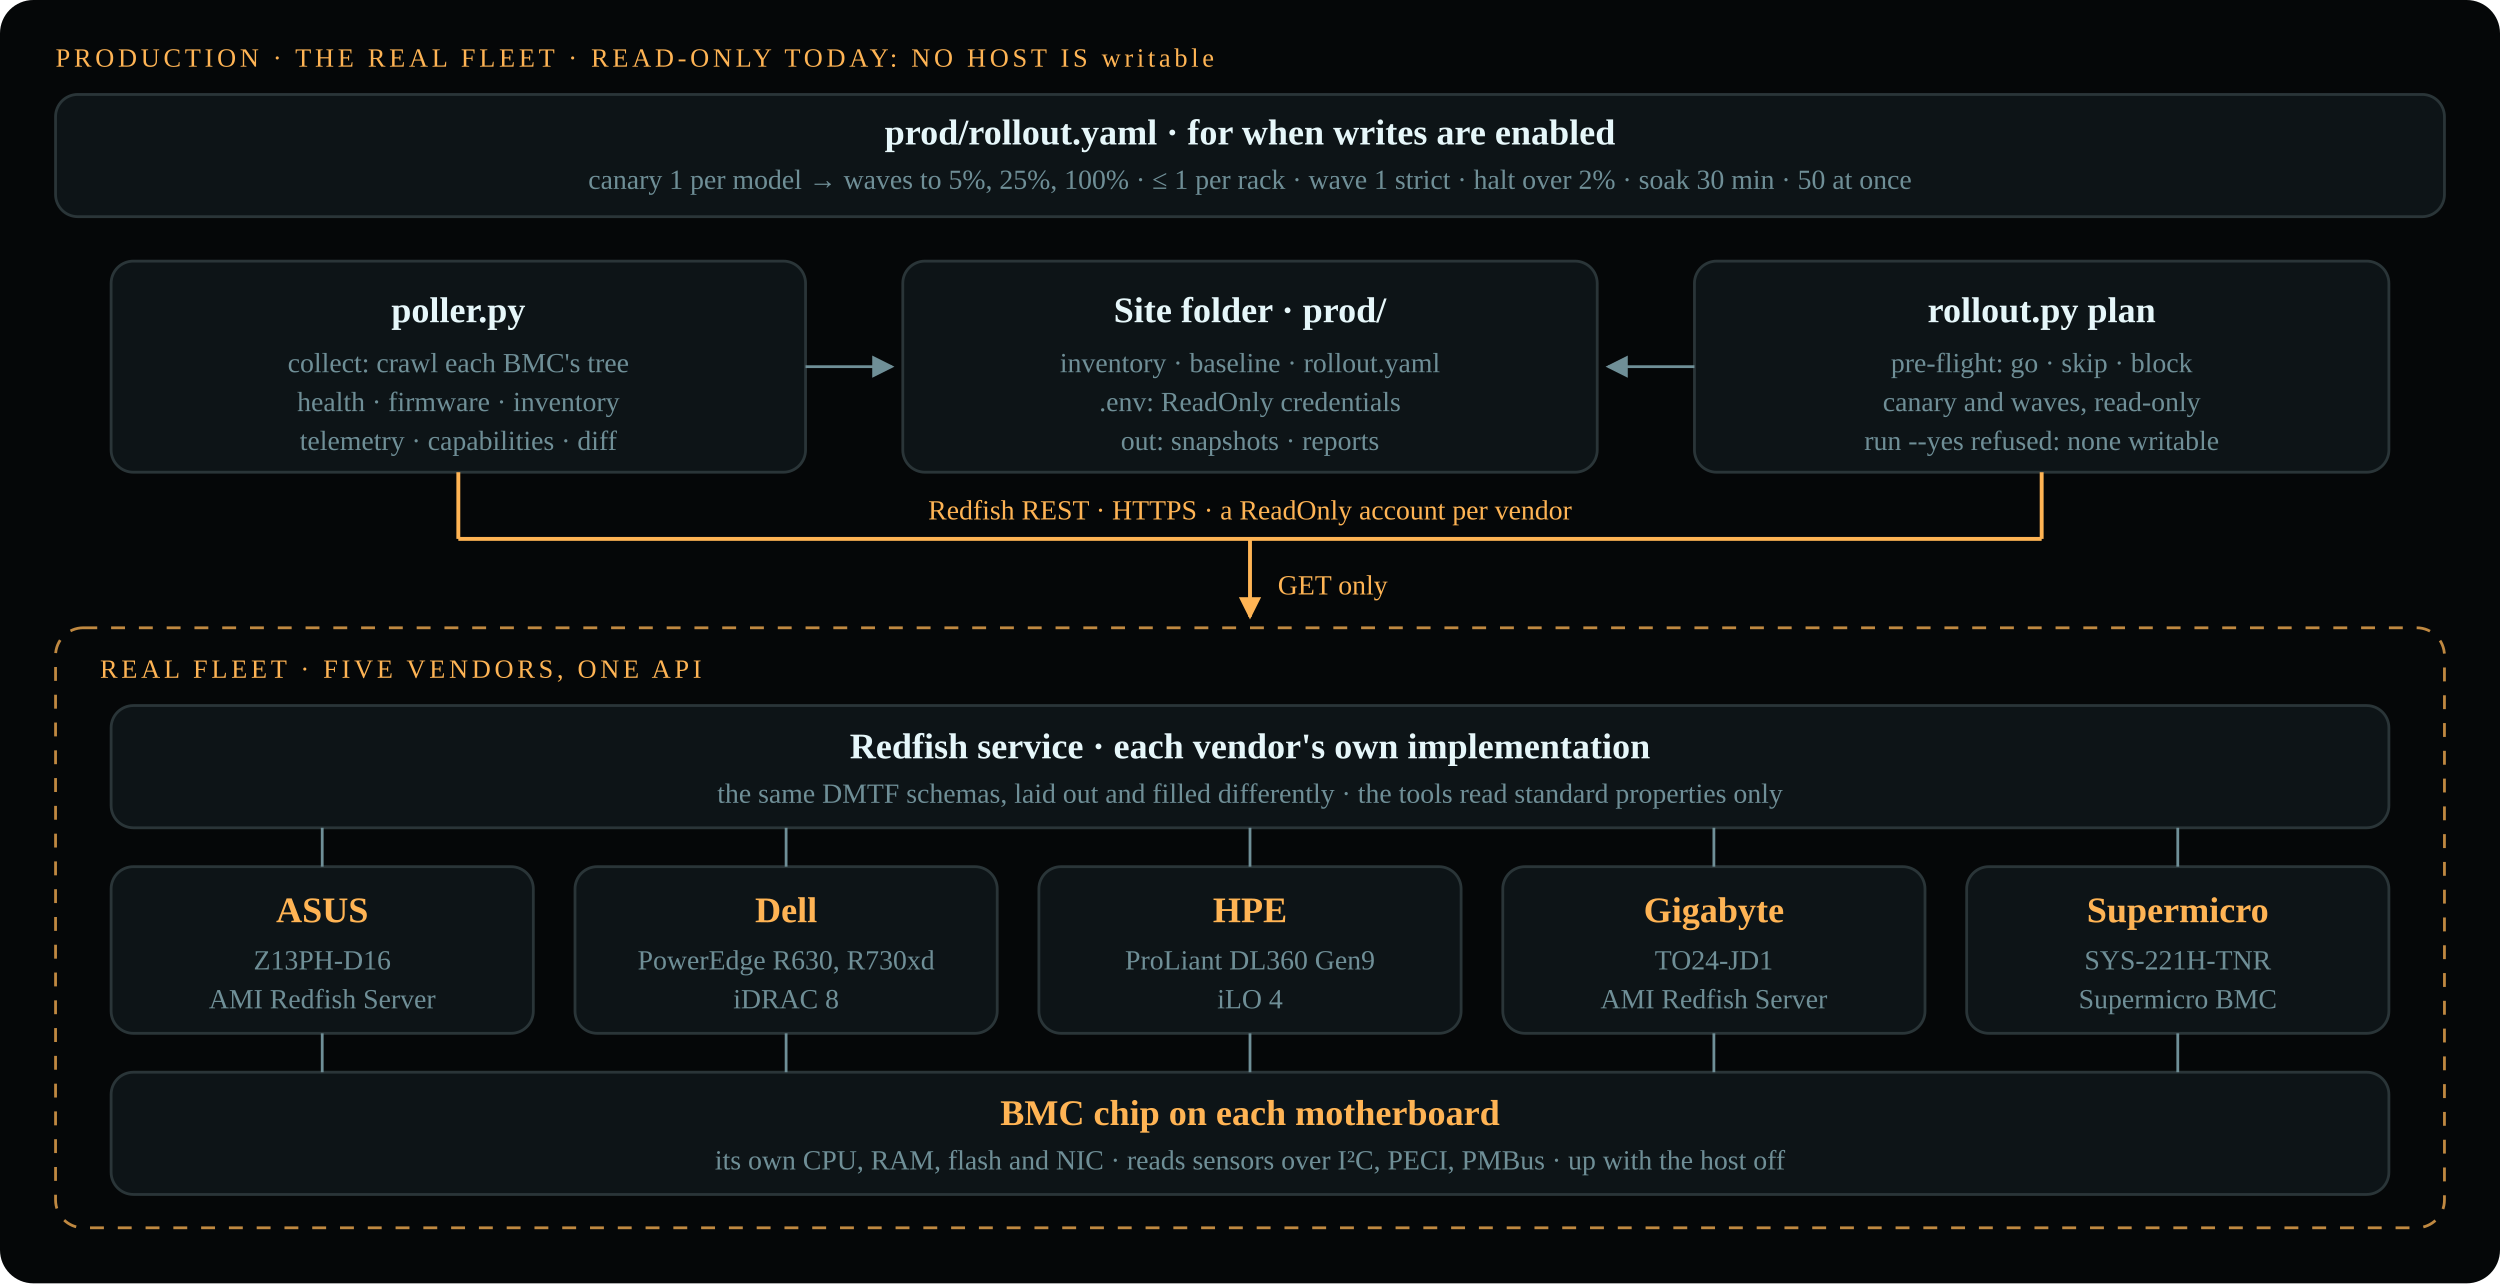
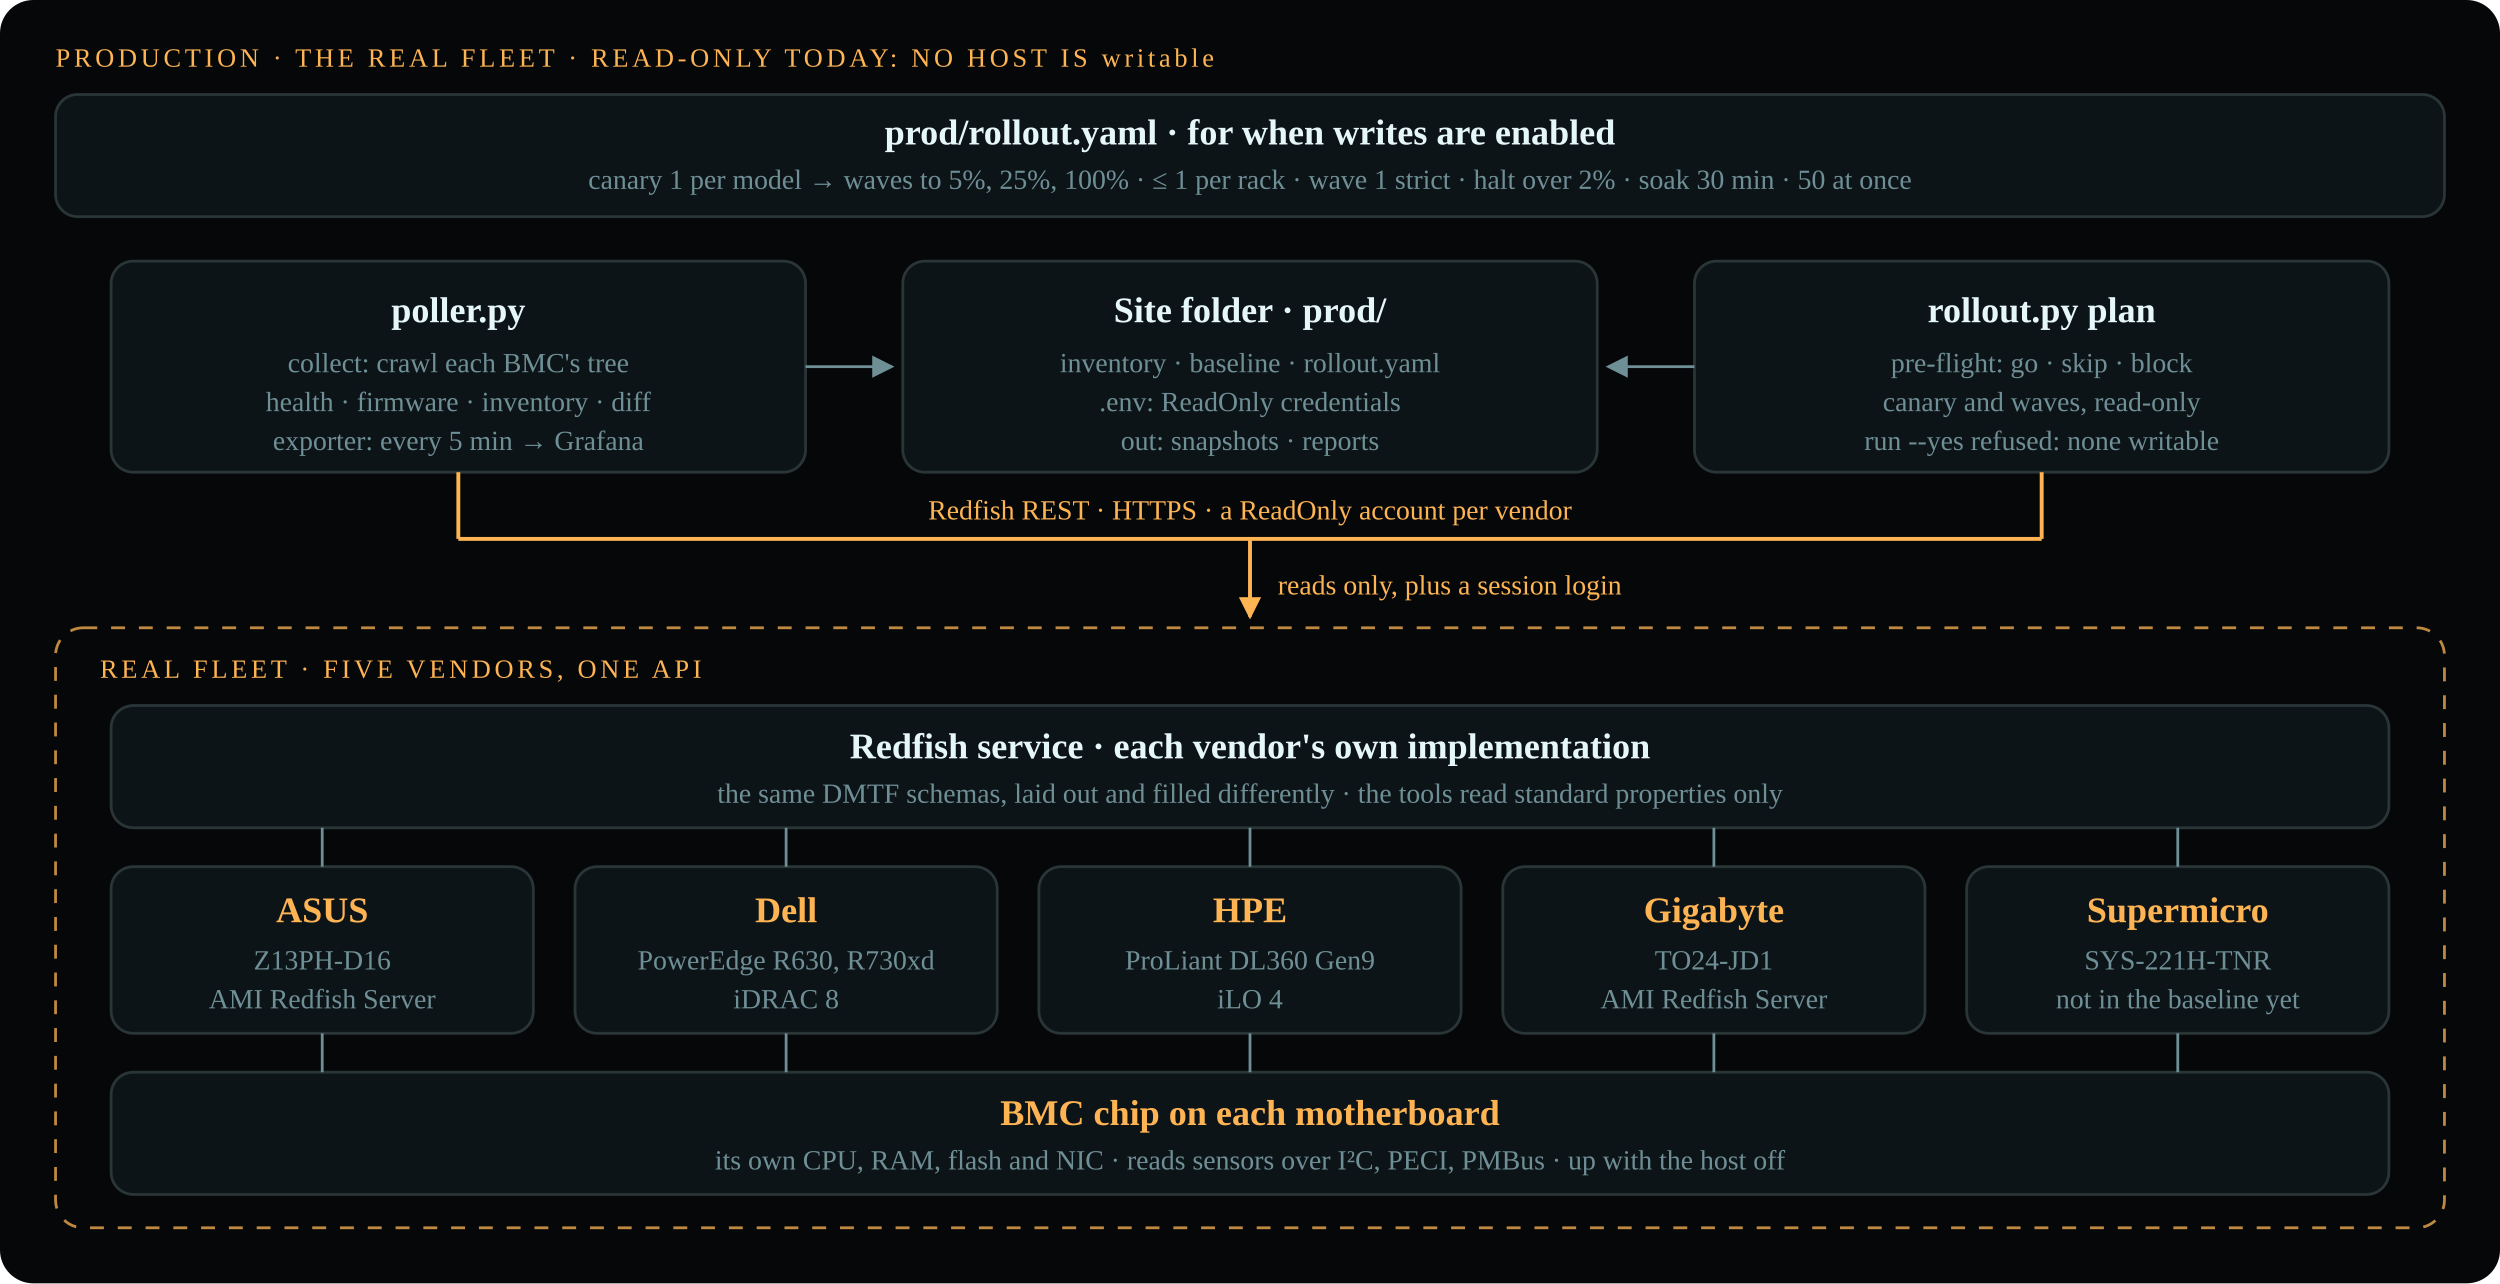
- <svg xmlns="http://www.w3.org/2000/svg" viewBox="0 0 900 462" role="img" aria-label="Production today: the real fleet, read-only. prod/rollout.yaml holds the policy for when writes are enabled: a canary of one host per hardware model, then waves to 5%, 25% and 100%, at most one host of a rack in a wave, the first wave strict, a halt over 2% failed, a 30 minute soak, 50 at once. Today poller.py collects every BMC and shows health, firmware, inventory, telemetry, capabilities and diff views, and rollout.py plan pre-flights and plans waves, read-only; run --yes is refused because no host is writable. Both use the prod/ folder: the inventory, the baseline, the policy and a ReadOnly account per vendor in .env. They speak Redfish over HTTPS, GET only, to the real fleet: each vendor's own Redfish implementation, ASUS Z13PH-D16 and Gigabyte TO24-JD1 on AMI's Redfish server, Dell PowerEdge R630 and R730xd on iDRAC 8, HPE ProLiant DL360 Gen9 on iLO 4, Supermicro SYS-221H-TNR on Supermicro's BMC firmware, each on the BMC chip of its motherboard.">
+ <svg xmlns="http://www.w3.org/2000/svg" viewBox="0 0 900 462" role="img" aria-label="Production today: the real fleet, read-only. prod/rollout.yaml holds the policy for when writes are enabled: a canary of one host per hardware model, then waves to 5%, 25% and 100%, at most one host of a rack in a wave, the first wave strict, a halt over 2% failed, a 30 minute soak, 50 at once. Today poller.py collects every BMC and shows health, firmware, inventory, telemetry, capabilities and diff views, and its exporter reads every BMC every 5 minutes for Prometheus and Grafana; rollout.py plan pre-flights and plans waves, read-only; run --yes is refused because no host is writable. Both use the prod/ folder: the inventory, the baseline, the policy and a ReadOnly account per vendor in .env. They speak Redfish over HTTPS, reads only plus a session login and logout, to the real fleet: each vendor's own Redfish implementation, ASUS Z13PH-D16 and Gigabyte TO24-JD1 on AMI's Redfish server, Dell PowerEdge R630 and R730xd on iDRAC 8, HPE ProLiant DL360 Gen9 on iLO 4, Supermicro SYS-221H-TNR on Supermicro's BMC firmware, not in the baseline yet, each on the BMC chip of its motherboard.">
  <style>
    .rfp text { font-family: var(--mono, monospace); }
    .rfp .bg { fill: var(--bg-deep, #050708); }
    .rfp .box { fill: var(--surface, #0d1417); stroke: var(--line, #2a3538); }
    .rfp .name { fill: var(--fg, #e6f7fa); font-size: 13px; font-weight: 600; }
    .rfp .sub { fill: var(--dim, #6f8f97); font-size: 10px; }
    .rfp .band { fill: var(--dim, #6f8f97); font-size: 9.5px; letter-spacing: .14em; }
    .rfp .lbl { fill: var(--dim, #6f8f97); font-size: 10px; }
    .rfp .wire { fill: none; stroke: var(--dim, #6f8f97); stroke-width: 1; }
    .rfp .cut { fill: none; stroke-width: 1; stroke-dasharray: 5 5; opacity: .75; }
    /* the hardware layer in its own colour, the same key as the portfolio's drawings */
    .rfp .ind .box { stroke: color-mix(in srgb, var(--amber, #ffb454) 40%, transparent); }
    .rfp .ind .hi { fill: var(--amber, #ffb454); }
    .rfp .ind .wire-hi { fill: none; stroke: var(--amber, #ffb454); stroke-width: 1.4; }
    .rfp .ind .cut { stroke: var(--amber, #ffb454); }
  </style>
  <defs>
    <marker id="rfp-dim" viewBox="0 0 8 8" refX="7" refY="4" markerWidth="8" markerHeight="8" markerUnits="userSpaceOnUse" orient="auto">
      <path d="M0 0 8 4 0 8z" style="fill: var(--dim, #6f8f97)" />
    </marker>
    <marker id="rfp-amber" viewBox="0 0 8 8" refX="7" refY="4" markerWidth="8" markerHeight="8" markerUnits="userSpaceOnUse" orient="auto">
      <path d="M0 0 8 4 0 8z" style="fill: var(--amber, #ffb454)" />
    </marker>
  </defs>
  <g class="rfp">
    <rect class="bg" x="0" y="0" width="900" height="462" rx="12" />
    <g class="ind">
      <text class="band hi" x="20" y="24">PRODUCTION · THE REAL FLEET · READ-ONLY TODAY: NO HOST IS writable</text>
    </g>
    <rect class="box" x="20" y="34" width="860" height="44" rx="8" />
    <text class="name" x="450" y="52" text-anchor="middle">prod/rollout.yaml · for when writes are enabled</text>
    <text class="sub" x="450" y="68" text-anchor="middle">canary 1 per model → waves to 5%, 25%, 100% · ≤ 1 per rack · wave 1 strict · halt over 2% · soak 30 min · 50 at once</text>
    <rect class="box" x="40" y="94" width="250" height="76" rx="8" />
    <text class="name" x="165" y="116" text-anchor="middle">poller.py</text>
    <text class="sub" x="165" y="134" text-anchor="middle">collect: crawl each BMC's tree</text>
-     <text class="sub" x="165" y="148" text-anchor="middle">health · firmware · inventory</text>
-     <text class="sub" x="165" y="162" text-anchor="middle">telemetry · capabilities · diff</text>
+     <text class="sub" x="165" y="148" text-anchor="middle">health · firmware · inventory · diff</text>
+     <text class="sub" x="165" y="162" text-anchor="middle">exporter: every 5 min → Grafana</text>
    <rect class="box" x="325" y="94" width="250" height="76" rx="8" />
    <text class="name" x="450" y="116" text-anchor="middle">Site folder · prod/</text>
    <text class="sub" x="450" y="134" text-anchor="middle">inventory · baseline · rollout.yaml</text>
    <text class="sub" x="450" y="148" text-anchor="middle">.env: ReadOnly credentials</text>
    <text class="sub" x="450" y="162" text-anchor="middle">out: snapshots · reports</text>
    <rect class="box" x="610" y="94" width="250" height="76" rx="8" />
    <text class="name" x="735" y="116" text-anchor="middle">rollout.py plan</text>
    <text class="sub" x="735" y="134" text-anchor="middle">pre-flight: go · skip · block</text>
    <text class="sub" x="735" y="148" text-anchor="middle">canary and waves, read-only</text>
    <text class="sub" x="735" y="162" text-anchor="middle">run --yes refused: none writable</text>
    <path class="wire" d="M290 132H321" marker-end="url(#rfp-dim)" />
    <path class="wire" d="M610 132H579" marker-end="url(#rfp-dim)" />
    <g class="ind">
      <path class="wire-hi" d="M165 170V194M735 170V194M165 194H735" />
      <text class="lbl hi" x="450" y="187" text-anchor="middle">Redfish REST · HTTPS · a ReadOnly account per vendor</text>
      <path class="wire-hi" d="M450 194V222" marker-end="url(#rfp-amber)" />
-       <text class="lbl hi" x="460" y="214">GET only</text>
+       <text class="lbl hi" x="460" y="214">reads only, plus a session login</text>
      <rect class="cut" x="20" y="226" width="860" height="216" rx="10" />
      <text class="band hi" x="36" y="244">REAL FLEET · FIVE VENDORS, ONE API</text>
      <rect class="box" x="40" y="254" width="820" height="44" rx="8" />
      <text class="name" x="450" y="273" text-anchor="middle">Redfish service · each vendor's own implementation</text>
      <text class="sub" x="450" y="289" text-anchor="middle">the same DMTF schemas, laid out and filled differently · the tools read standard properties only</text>
      <rect class="box" x="40" y="312" width="152" height="60" rx="8" />
      <text class="name hi" x="116" y="332" text-anchor="middle">ASUS</text>
      <text class="sub" x="116" y="349" text-anchor="middle">Z13PH-D16</text>
      <text class="sub" x="116" y="363" text-anchor="middle">AMI Redfish Server</text>
      <rect class="box" x="207" y="312" width="152" height="60" rx="8" />
      <text class="name hi" x="283" y="332" text-anchor="middle">Dell</text>
      <text class="sub" x="283" y="349" text-anchor="middle">PowerEdge R630, R730xd</text>
      <text class="sub" x="283" y="363" text-anchor="middle">iDRAC 8</text>
      <rect class="box" x="374" y="312" width="152" height="60" rx="8" />
      <text class="name hi" x="450" y="332" text-anchor="middle">HPE</text>
      <text class="sub" x="450" y="349" text-anchor="middle">ProLiant DL360 Gen9</text>
      <text class="sub" x="450" y="363" text-anchor="middle">iLO 4</text>
      <rect class="box" x="541" y="312" width="152" height="60" rx="8" />
      <text class="name hi" x="617" y="332" text-anchor="middle">Gigabyte</text>
      <text class="sub" x="617" y="349" text-anchor="middle">TO24-JD1</text>
      <text class="sub" x="617" y="363" text-anchor="middle">AMI Redfish Server</text>
      <rect class="box" x="708" y="312" width="152" height="60" rx="8" />
      <text class="name hi" x="784" y="332" text-anchor="middle">Supermicro</text>
      <text class="sub" x="784" y="349" text-anchor="middle">SYS-221H-TNR</text>
-       <text class="sub" x="784" y="363" text-anchor="middle">Supermicro BMC</text>
+       <text class="sub" x="784" y="363" text-anchor="middle">not in the baseline yet</text>
      <rect class="box" x="40" y="386" width="820" height="44" rx="8" />
      <text class="name hi" x="450" y="405" text-anchor="middle">BMC chip on each motherboard</text>
      <text class="sub" x="450" y="421" text-anchor="middle">its own CPU, RAM, flash and NIC · reads sensors over I²C, PECI, PMBus · up with the host off</text>
    </g>
    <path class="wire" d="M116 298V312M283 298V312M450 298V312M617 298V312M784 298V312M116 372V386M283 372V386M450 372V386M617 372V386M784 372V386" />
  </g>
</svg>
